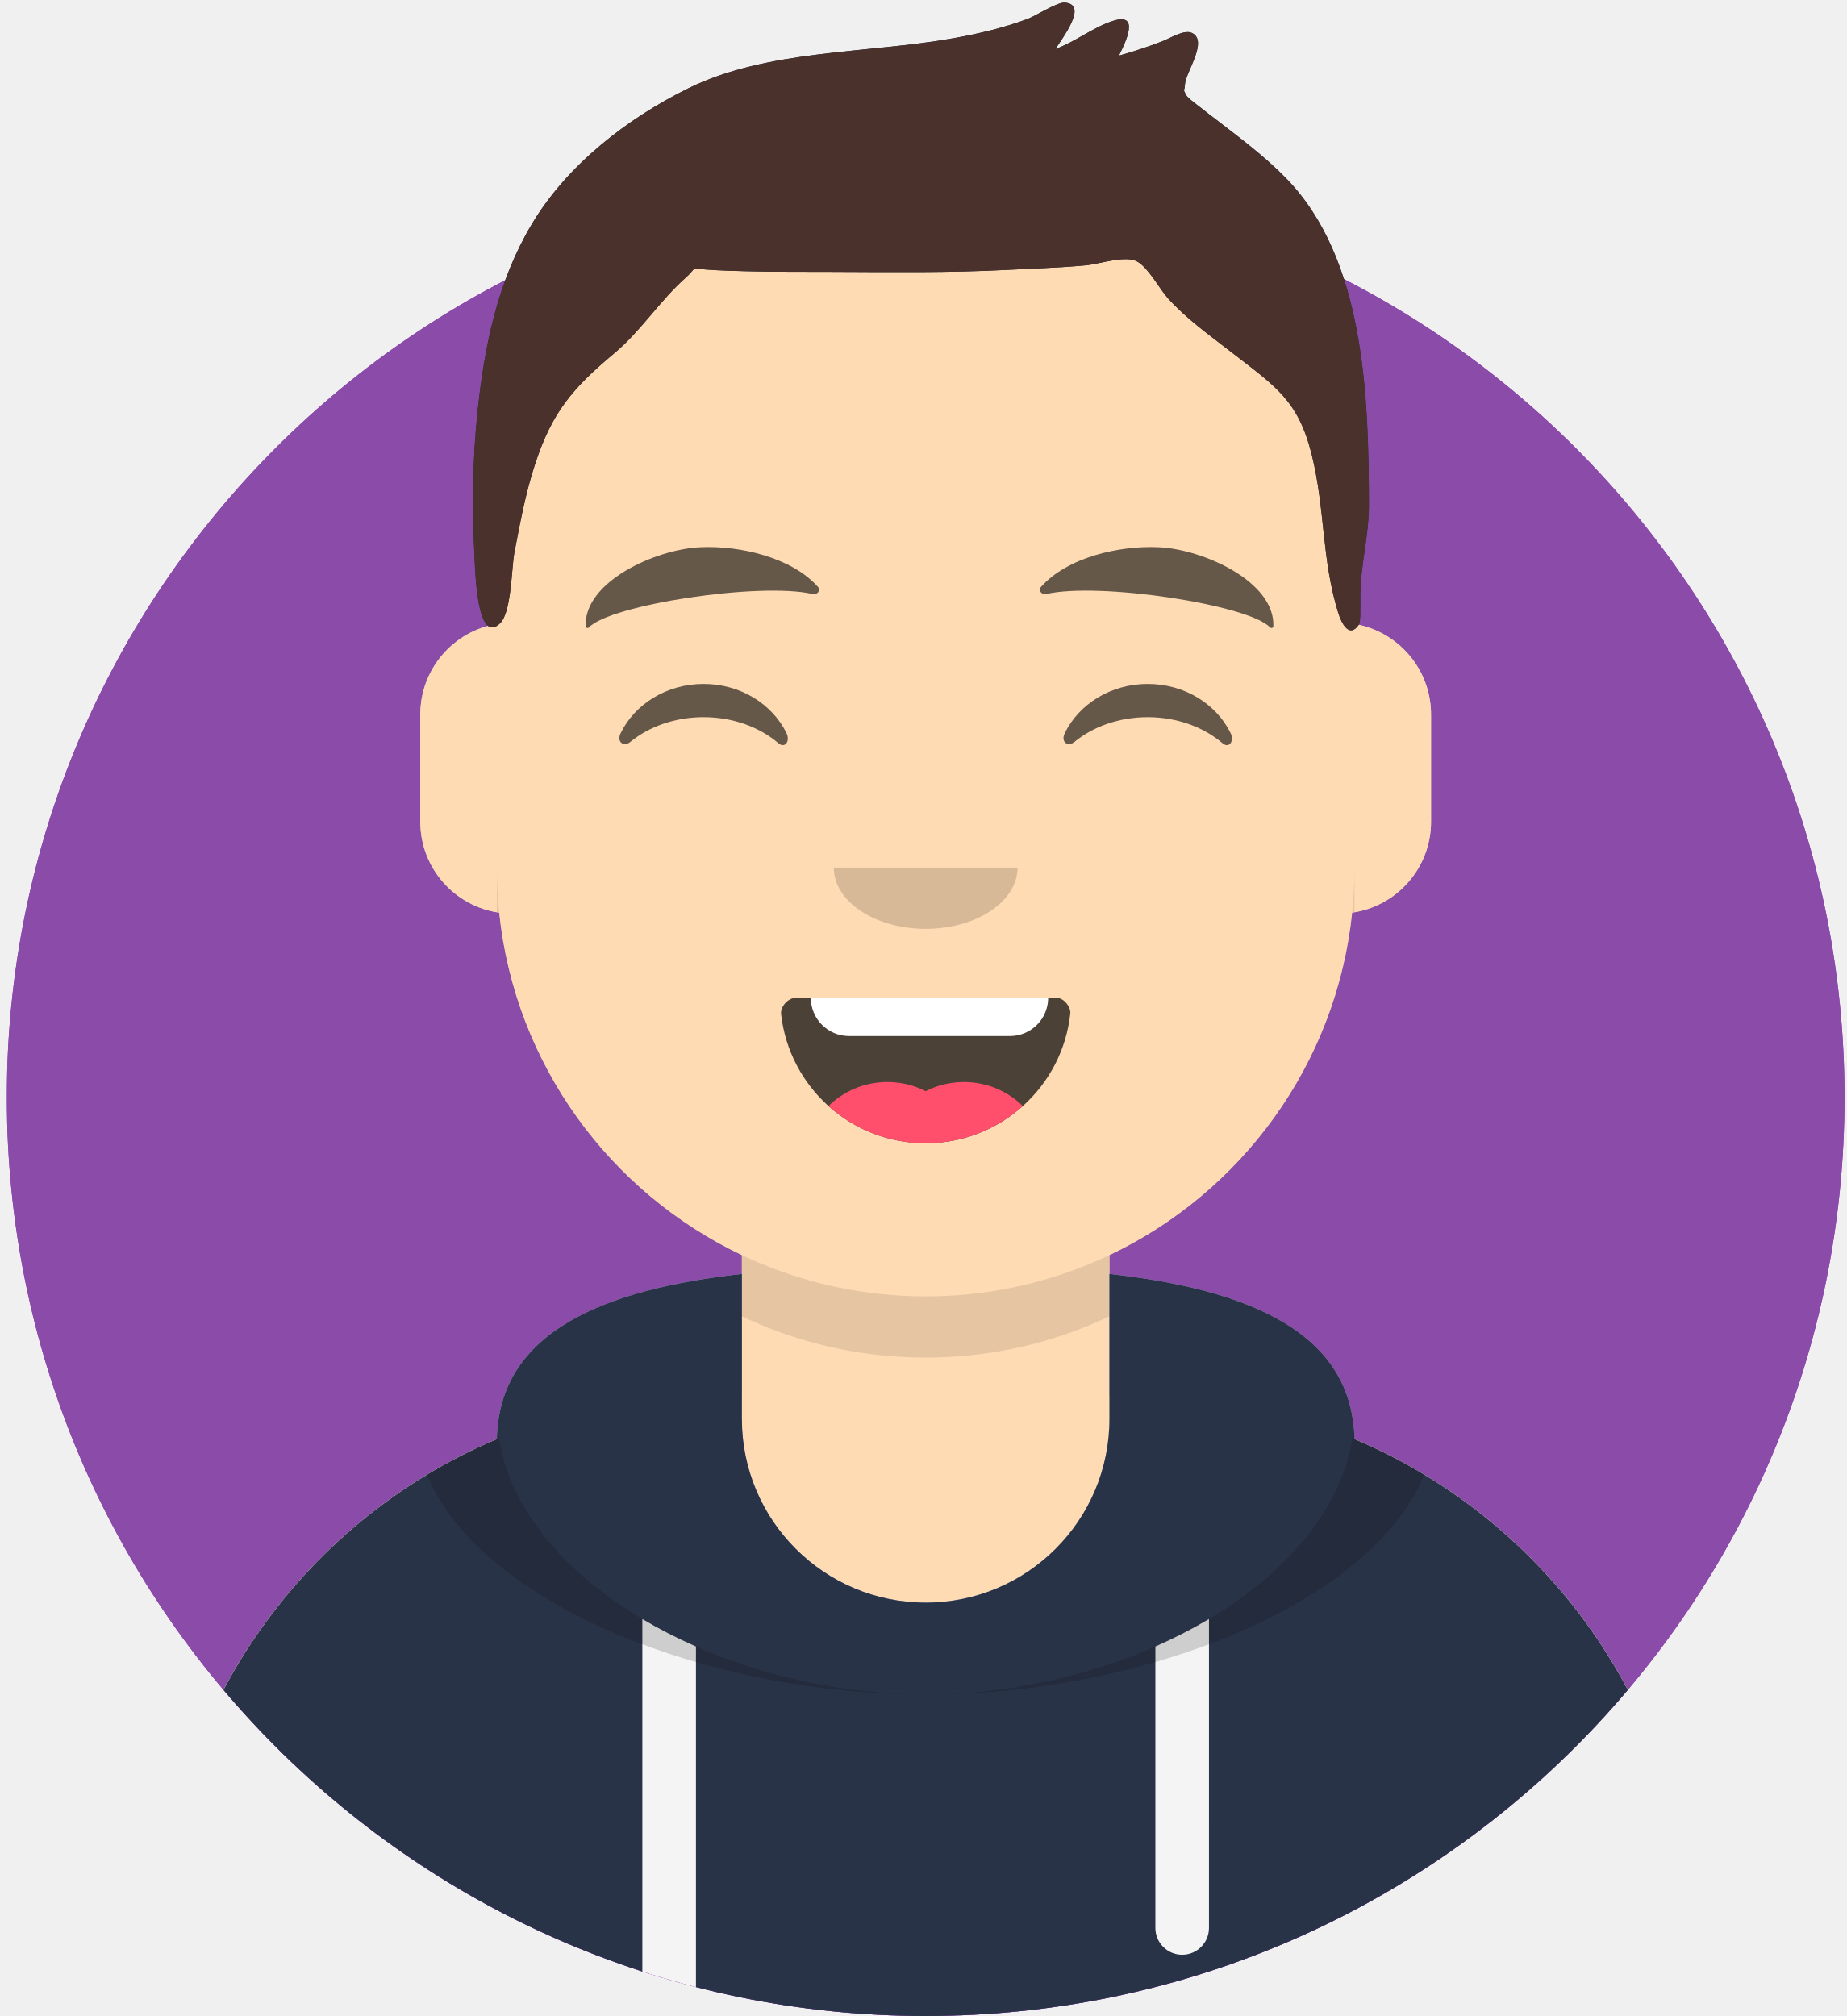
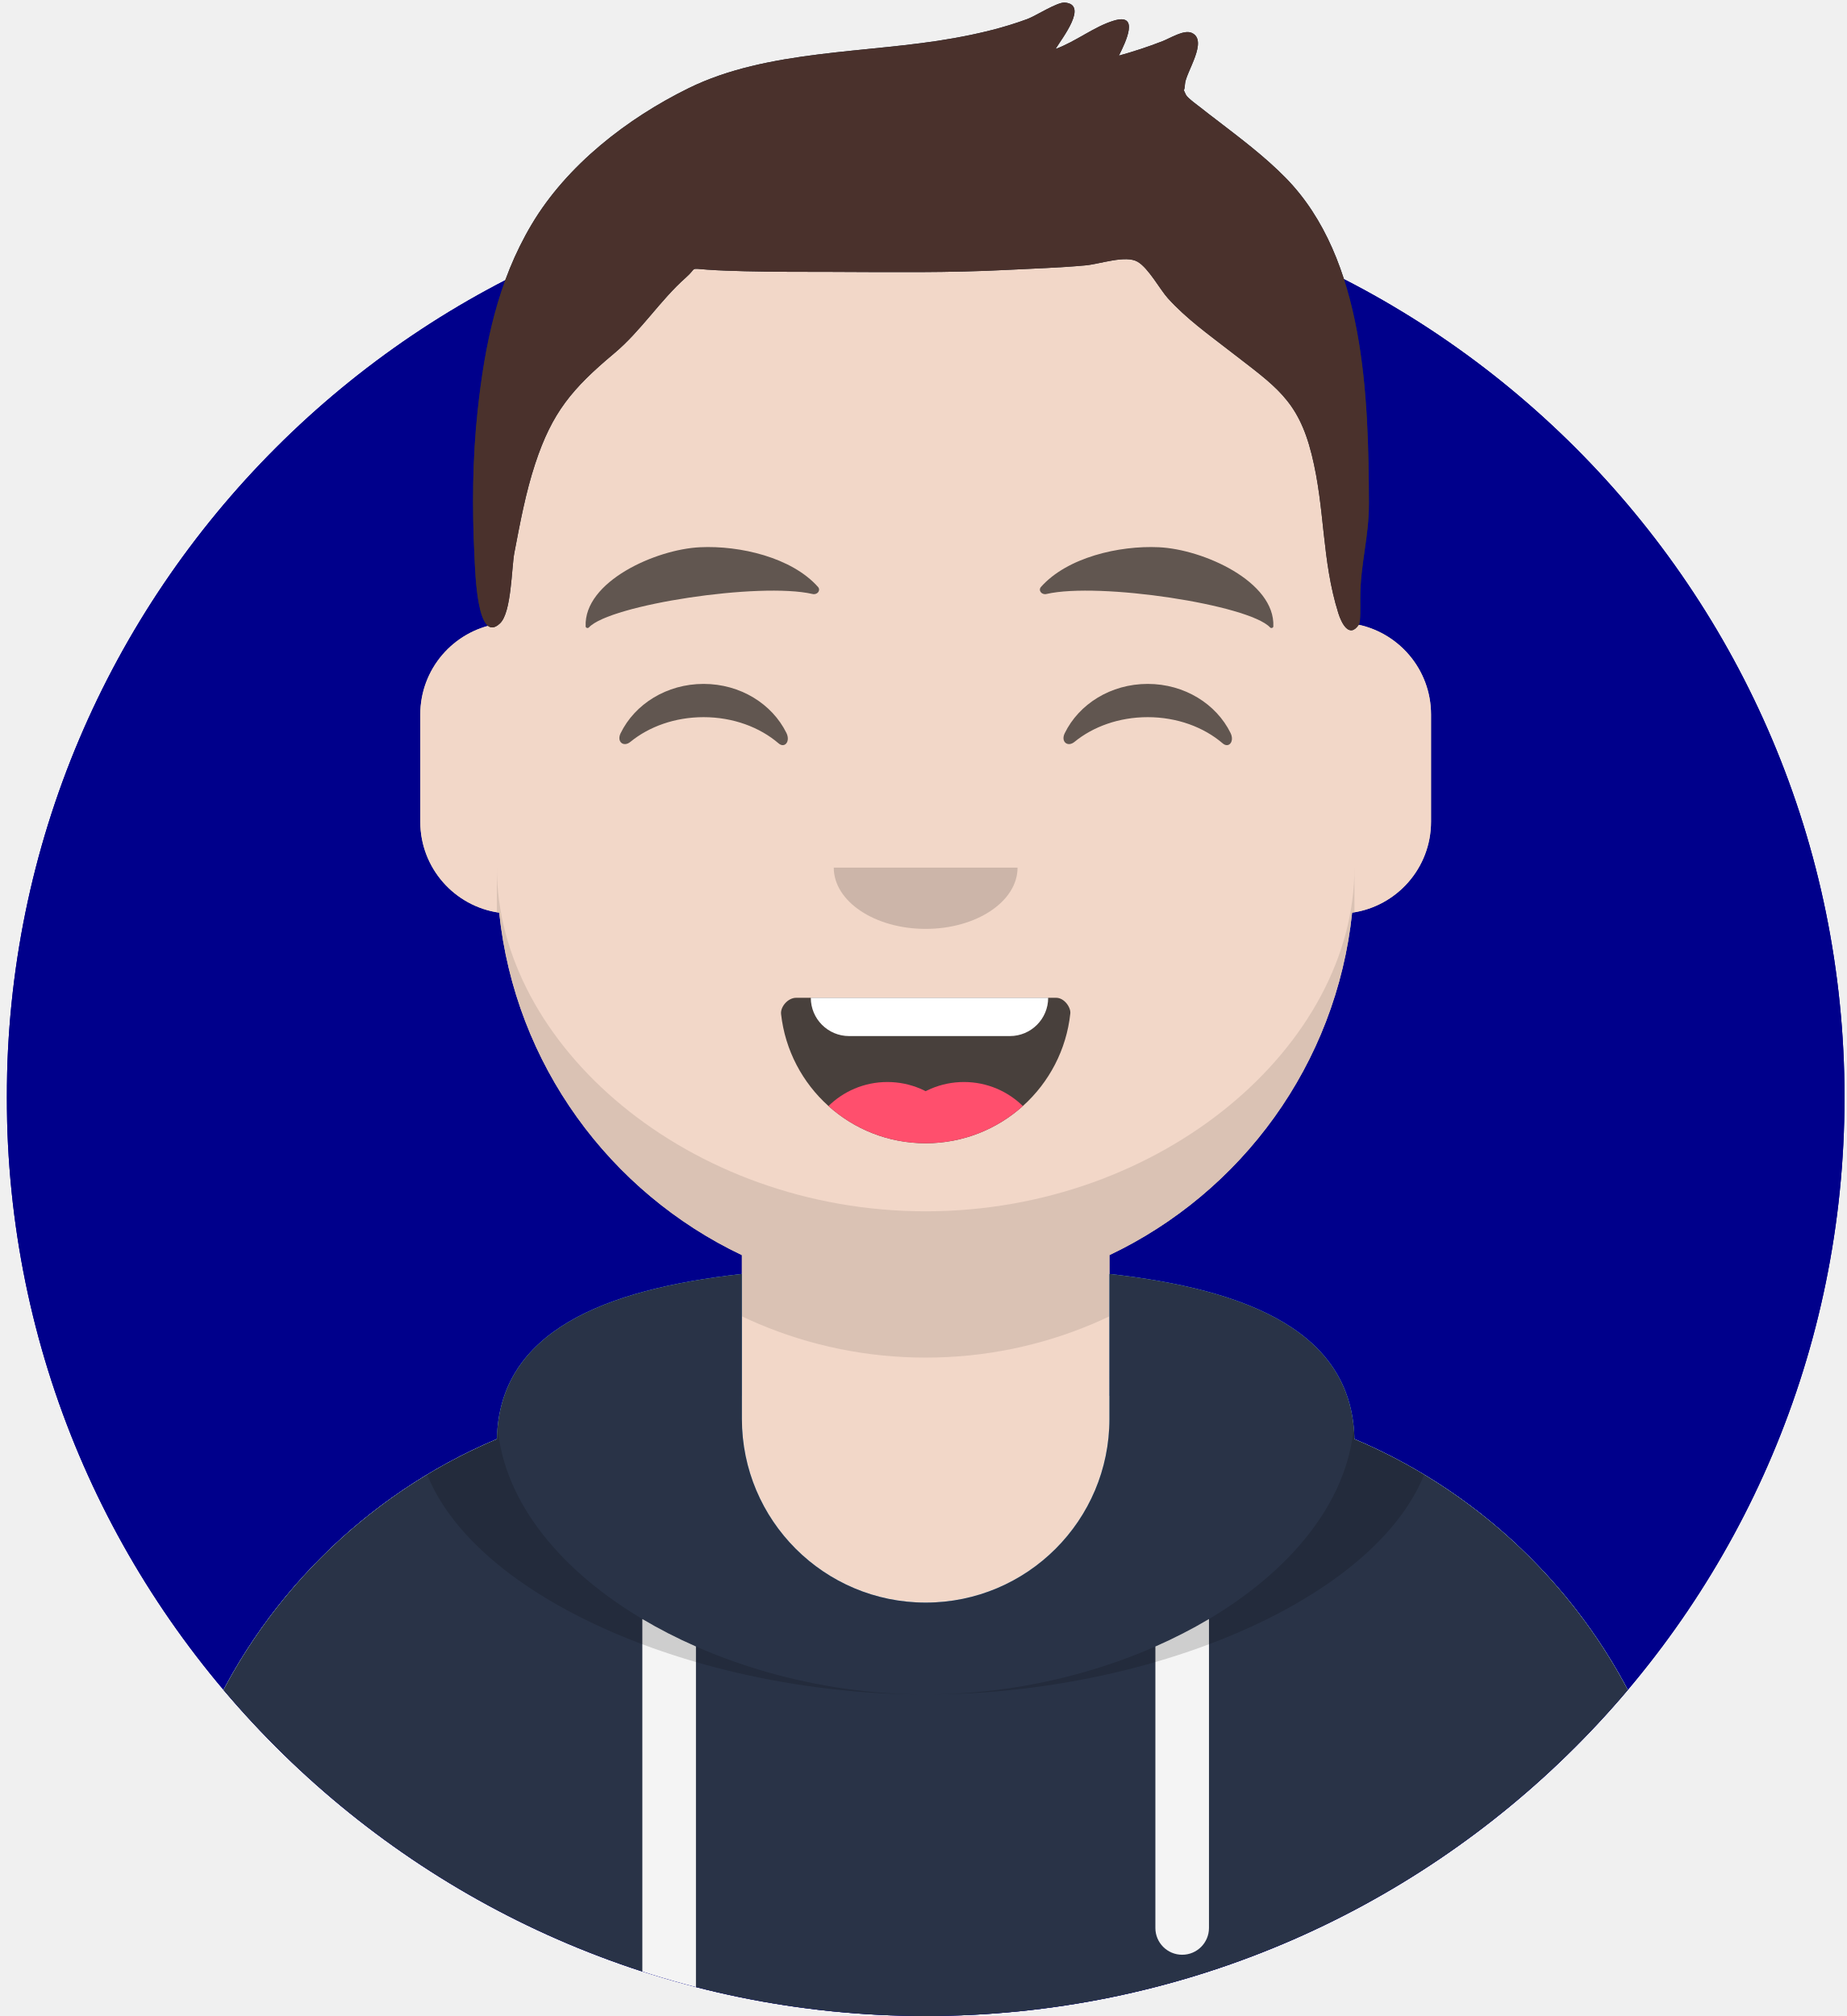
<svg xmlns="http://www.w3.org/2000/svg" xmlns:xlink="http://www.w3.org/1999/xlink" width="217px" height="237px" viewBox="0 0 217 237" version="1.1">
  <defs>
    <circle id="path-1" cx="108" cy="108" r="108" />
    <path d="M-3.19744231e-14,144 L-3.19744231e-14,-1.42108547e-14 L237.6,-1.42108547e-14 L237.6,144 L226.8,144 C226.8,203.647 178.447,252 118.8,252 C59.153,252 10.8,203.647 10.8,144 L10.8,144 L-3.19744231e-14,144 Z" id="path-3" />
    <path d="M90,0 C117.835,-5.11323436e-15 140.4,22.565 140.4,50.4 L140.401,55.949 C145.508,56.807 149.4,61.249 149.4,66.6 L149.4,79.2 C149.4,84.647 145.367,89.152 140.125,89.893 C138.265,107.718 127.114,122.78 111.601,130.149 L111.6,146.7 L115.2,146.7 C150.988,146.7 180,175.712 180,211.5 L180,219.6 L0,219.6 L0,211.5 C-4.38277231e-15,175.712 29.012,146.7 64.8,146.7 L68.4,146.7 L68.4,130.15 C52.886,122.78 41.735,107.718 39.875,89.893 C34.633,89.152 30.6,84.647 30.6,79.2 L30.6,66.6 C30.6,61.249 34.492,56.806 39.6,55.949 L39.6,50.4 C39.6,22.565 62.165,5.11323436e-15 90,0 Z" id="path-5" />
    <path d="M140.401,11.764 C156.691,13.587 169.2,18.597 169.2,31.569 L169.194,31.18 C192.467,41.01 208.8,64.047 208.8,90.9 L208.8,99 L28.8,99 L28.8,90.9 C28.8,64.047 45.133,41.01 68.406,31.18 C68.653,18.496 81.073,13.568 97.2,11.764 L97.2,28.8 C97.2,40.729 106.871,50.4 118.8,50.4 C130.729,50.4 140.4,40.729 140.4,28.8 L140.4,28.8 Z" id="path-7" />
    <path d="M31.606,13.615 C32.558,22.158 39.803,28.8 48.6,28.8 C57.424,28.8 64.687,22.117 65.603,13.536 C65.676,12.845 64.905,11.7 63.938,11.7 C50.534,11.7 40.264,11.7 33.378,11.7 C32.406,11.7 31.511,12.761 31.606,13.615 Z" id="path-9" />
    <rect id="path-11" x="0" y="0" width="237.6" height="252" />
    <path d="M118.135,20.928 C115.651,18.39 112.767,16.236 109.962,14.076 C109.343,13.6 108.715,13.135 108.109,12.641 C107.972,12.528 106.563,11.519 106.394,11.148 C105.988,10.254 106.224,10.95 106.28,9.884 C106.35,8.535 109.1,4.727 107.048,3.854 C106.146,3.47 104.536,4.492 103.67,4.83 C101.977,5.49 100.263,6.054 98.512,6.54 C99.351,4.869 100.95,1.524 97.944,2.419 C95.603,3.116 93.421,4.91 91.068,5.753 C91.847,4.477 94.96,0.523 92.147,0.302 C91.271,0.233 88.724,1.875 87.782,2.226 C84.959,3.275 82.075,3.953 79.111,4.487 C69.033,6.304 57.248,5.786 47.923,10.374 C40.735,13.911 33.636,19.4 29.484,26.389 C25.481,33.125 23.984,40.498 23.146,48.217 C22.532,53.882 22.482,59.738 22.769,65.424 C22.863,67.287 23.073,75.874 25.779,73.273 C27.127,71.978 27.117,66.745 27.457,64.974 C28.133,61.451 28.783,57.911 29.91,54.5 C31.895,48.49 34.238,45.687 39.184,41.547 C42.359,38.89 44.588,35.3 47.625,32.62 C48.99,31.416 47.949,31.542 50.143,31.7 C51.616,31.806 53.097,31.846 54.574,31.885 C57.99,31.974 61.412,31.951 64.829,31.963 C71.711,31.988 78.561,32.085 85.437,31.725 C88.492,31.565 91.556,31.478 94.603,31.195 C96.306,31.038 99.326,29.947 100.728,30.78 C102.01,31.543 103.342,34.034 104.263,35.054 C106.438,37.464 109.032,39.305 111.576,41.282 C116.881,45.403 119.559,46.98 121.17,53.421 C122.775,59.838 122.325,65.791 124.312,72.106 C124.662,73.217 125.586,75.13 126.726,73.415 C126.937,73.096 126.883,71.345 126.883,70.337 C126.883,66.27 127.913,63.218 127.9,59.123 C127.849,46.674 127.447,30.442 118.135,20.928 Z" id="path-13" />
  </defs>
  <g id="Website" stroke="none" stroke-width="1" fill="none" fill-rule="evenodd">
    <g id="mf-avatar" transform="translate(-10, -15)">
      <g id="Circle" transform="translate(10.8, 36)">
        <mask id="mask-2" fill="white">
          <use xlink:href="#path-1" />
        </mask>
-         <use id="Circle-Background" fill="#972dc2" xlink:href="#path-1" />
-         <g id="🖍-Circle-Color" mask="url(#mask-2)" fill="#8a4ca8">
+         <use id="Circle-Background" fill=" #00008B" xlink:href="#path-1" />
+         <g id="🖍-Circle-Color" mask="url(#mask-2)" fill=" #00008B">
          <rect id="🖍Color" x="0" y="0" width="216.445" height="216" />
        </g>
      </g>
      <mask id="mask-4" fill="white">
        <use xlink:href="#path-3" />
      </mask>
      <g id="Mask" />
      <g id="Avataaar" mask="url(#mask-4)">
        <g id="Body" transform="translate(28.8, 32.4)">
          <mask id="mask-6" fill="white">
            <use xlink:href="#path-5" />
          </mask>
          <use fill="#D0C6AC" xlink:href="#path-5" />
-           <g id="Skin/👶🏻-05-Pale" mask="url(#mask-6)" fill="#FFDBB4">
+           <g id="Skin/👩🏻-00-Light" mask="url(#mask-6)" fill="#F2D7C8">
            <g transform="translate(-28.8, 0)" id="Color">
              <rect x="0" y="0" width="238.384" height="220.355" />
            </g>
          </g>
-           <path d="M39.6,84.6 C39.6,112.435 62.165,135 90,135 C117.835,135 140.4,112.435 140.4,84.6 L140.4,84.6 L140.4,91.8 C140.4,119.635 117.835,142.2 90,142.2 C62.165,142.2 39.6,119.635 39.6,91.8 Z" id="Neck-Shadow" fill-opacity="0.1" fill="#000000" mask="url(#mask-6)" />
+           <path d="M39.6,84.6 C39.6,105.435 62.165,125 90,125 C117.835,125 140.4,105.435 140.4,84.6 L140.4,84.6 L140.4,91.8 C140.4,119.635 117.835,142.2 90,142.2 C62.165,142.2 39.6,119.635 39.6,91.8 Z" id="Neck-Shadow" fill-opacity="0.1" fill="#000000" mask="url(#mask-6)" />
        </g>
        <g id="Clothing/Hoodie" transform="translate(0, 153)">
          <mask id="mask-8" fill="white">
            <use xlink:href="#path-7" />
          </mask>
-           <use id="Hoodie" fill="#B7C1DB" fill-rule="evenodd" xlink:href="#path-7" />
+           <use id="Hoodie" fill=" #87CEFA" fill-rule="evenodd" xlink:href="#path-7" />
          <g id="Color/Palette/Slate" mask="url(#mask-8)" fill="#293347" fill-rule="evenodd">
            <rect id="🖍Color" x="0" y="0" width="238.491" height="99" />
          </g>
          <path d="M91.8,55.565 L91.8,99 L85.5,99 L85.499,52.335 C87.483,53.514 89.592,54.594 91.8,55.565 Z M152.101,52.334 L152.1,88.65 C152.1,90.39 150.69,91.8 148.95,91.8 C147.21,91.8 145.8,90.39 145.8,88.65 L145.801,55.565 C148.009,54.594 150.118,53.513 152.101,52.334 Z" id="Straps" fill="#F4F4F4" fill-rule="evenodd" mask="url(#mask-8)" />
          <path d="M155.733,11.451 C169.28,14.013 178.65,19.118 178.65,29.077 C178.65,46.818 148.916,61.2 118.8,61.2 C88.684,61.2 58.95,46.818 58.95,29.077 C58.95,19.118 68.32,14.013 81.867,11.451 C73.689,14.466 68.4,19.534 68.4,27.969 C68.4,46.322 93.439,61.2 118.8,61.2 C144.161,61.2 169.2,46.322 169.2,27.969 C169.2,19.71 164.13,14.679 156.241,11.642 Z" id="Shadow" fill-opacity="0.16" fill="#000000" fill-rule="evenodd" mask="url(#mask-8)" />
        </g>
        <g id="Face" transform="translate(68.4, 73.8)">
          <g id="Mouth/Smile" transform="translate(1.8, 46.8)">
            <mask id="mask-10" fill="white">
              <use xlink:href="#path-9" />
            </mask>
            <use id="Mouth" fill-opacity="0.7" fill="#000000" fill-rule="evenodd" xlink:href="#path-9" />
            <path d="M39.6,1.8 L58.5,1.8 C60.985,1.8 63,3.815 63,6.3 L63,11.7 C63,14.185 60.985,16.2 58.5,16.2 L39.6,16.2 C37.115,16.2 35.1,14.185 35.1,11.7 L35.1,6.3 C35.1,3.815 37.115,1.8 39.6,1.8 Z" id="Teeth" fill="#FFFFFF" fill-rule="evenodd" mask="url(#mask-10)" />
            <g id="Tongue" stroke-width="1" fill-rule="evenodd" mask="url(#mask-10)" fill="#FF4F6D">
              <g transform="translate(34.2, 21.6)">
                <circle cx="9.9" cy="9.9" r="9.9" />
                <circle cx="18.9" cy="9.9" r="9.9" />
              </g>
            </g>
          </g>
          <g id="Nose/Default" transform="translate(25.2, 36)" fill="#000000" fill-opacity="0.16">
            <path d="M14.4,7.2 C14.4,11.176 19.235,14.4 25.2,14.4 L25.2,14.4 C31.165,14.4 36,11.176 36,7.2" id="Nose" />
          </g>
          <g id="Eyes/Happy-😁" transform="translate(0, 7.2)" fill="#000000" fill-opacity="0.6">
            <path d="M14.544,20.203 C16.206,16.784 19.948,14.4 24.298,14.4 C28.632,14.4 32.363,16.767 34.034,20.166 C34.53,21.176 33.824,22.003 33.112,21.39 C30.906,19.494 27.773,18.309 24.298,18.309 C20.931,18.309 17.886,19.421 15.694,21.214 C14.892,21.87 14.058,21.203 14.544,20.203 Z" id="Squint" />
            <path d="M66.744,20.203 C68.406,16.784 72.148,14.4 76.498,14.4 C80.832,14.4 84.563,16.767 86.234,20.166 C86.73,21.176 86.024,22.003 85.312,21.39 C83.106,19.494 79.973,18.309 76.498,18.309 C73.131,18.309 70.086,19.421 67.894,21.214 C67.092,21.87 66.258,21.203 66.744,20.203 Z" id="Squint" />
          </g>
          <g id="Eyebrow/Natural/Default-Natural" fill="#000000" fill-opacity="0.6">
            <path d="M23.435,5.589 C18.25,6.285 10.164,10.805 10.84,16.036 C10.862,16.207 11.121,16.261 11.233,16.118 C13.471,13.248 30.774,9.033 37.075,9.913 C37.652,9.994 38.032,9.399 37.639,9.027 C34.269,5.845 28.08,4.961 23.435,5.589" id="Eyebrow" transform="translate(24.3, 10.8) rotate(5) translate(-24.3, -10.8) " />
            <path d="M76.535,5.589 C71.35,6.285 63.264,10.805 63.94,16.036 C63.962,16.207 64.221,16.261 64.333,16.118 C66.571,13.248 83.874,9.033 90.175,9.913 C90.752,9.994 91.132,9.399 90.739,9.027 C87.369,5.845 81.18,4.961 76.535,5.589" id="Eyebrow" transform="translate(77.4, 10.8) scale(-1, 1) rotate(5) translate(-77.4, -10.8) " />
          </g>
        </g>
        <g id="Top">
          <mask id="mask-12" fill="white">
            <use xlink:href="#path-11" />
          </mask>
          <g id="Mask" />
          <g mask="url(#mask-12)">
            <g transform="translate(43, 15)">
              <mask id="mask-14" fill="white">
                <use xlink:href="#path-13" />
              </mask>
              <use id="Short-Hair" stroke="none" fill="#1F3140" fill-rule="evenodd" xlink:href="#path-13" />
              <g id="Color/Hair/Brown-Dark" stroke="none" fill="none" mask="url(#mask-14)" fill-rule="evenodd">
                <g transform="translate(-43.1, -15)" fill="#4A312C" id="Color">
                  <rect x="0" y="0" width="239.107" height="252.406" />
                </g>
              </g>
            </g>
          </g>
        </g>
      </g>
    </g>
  </g>
</svg>
